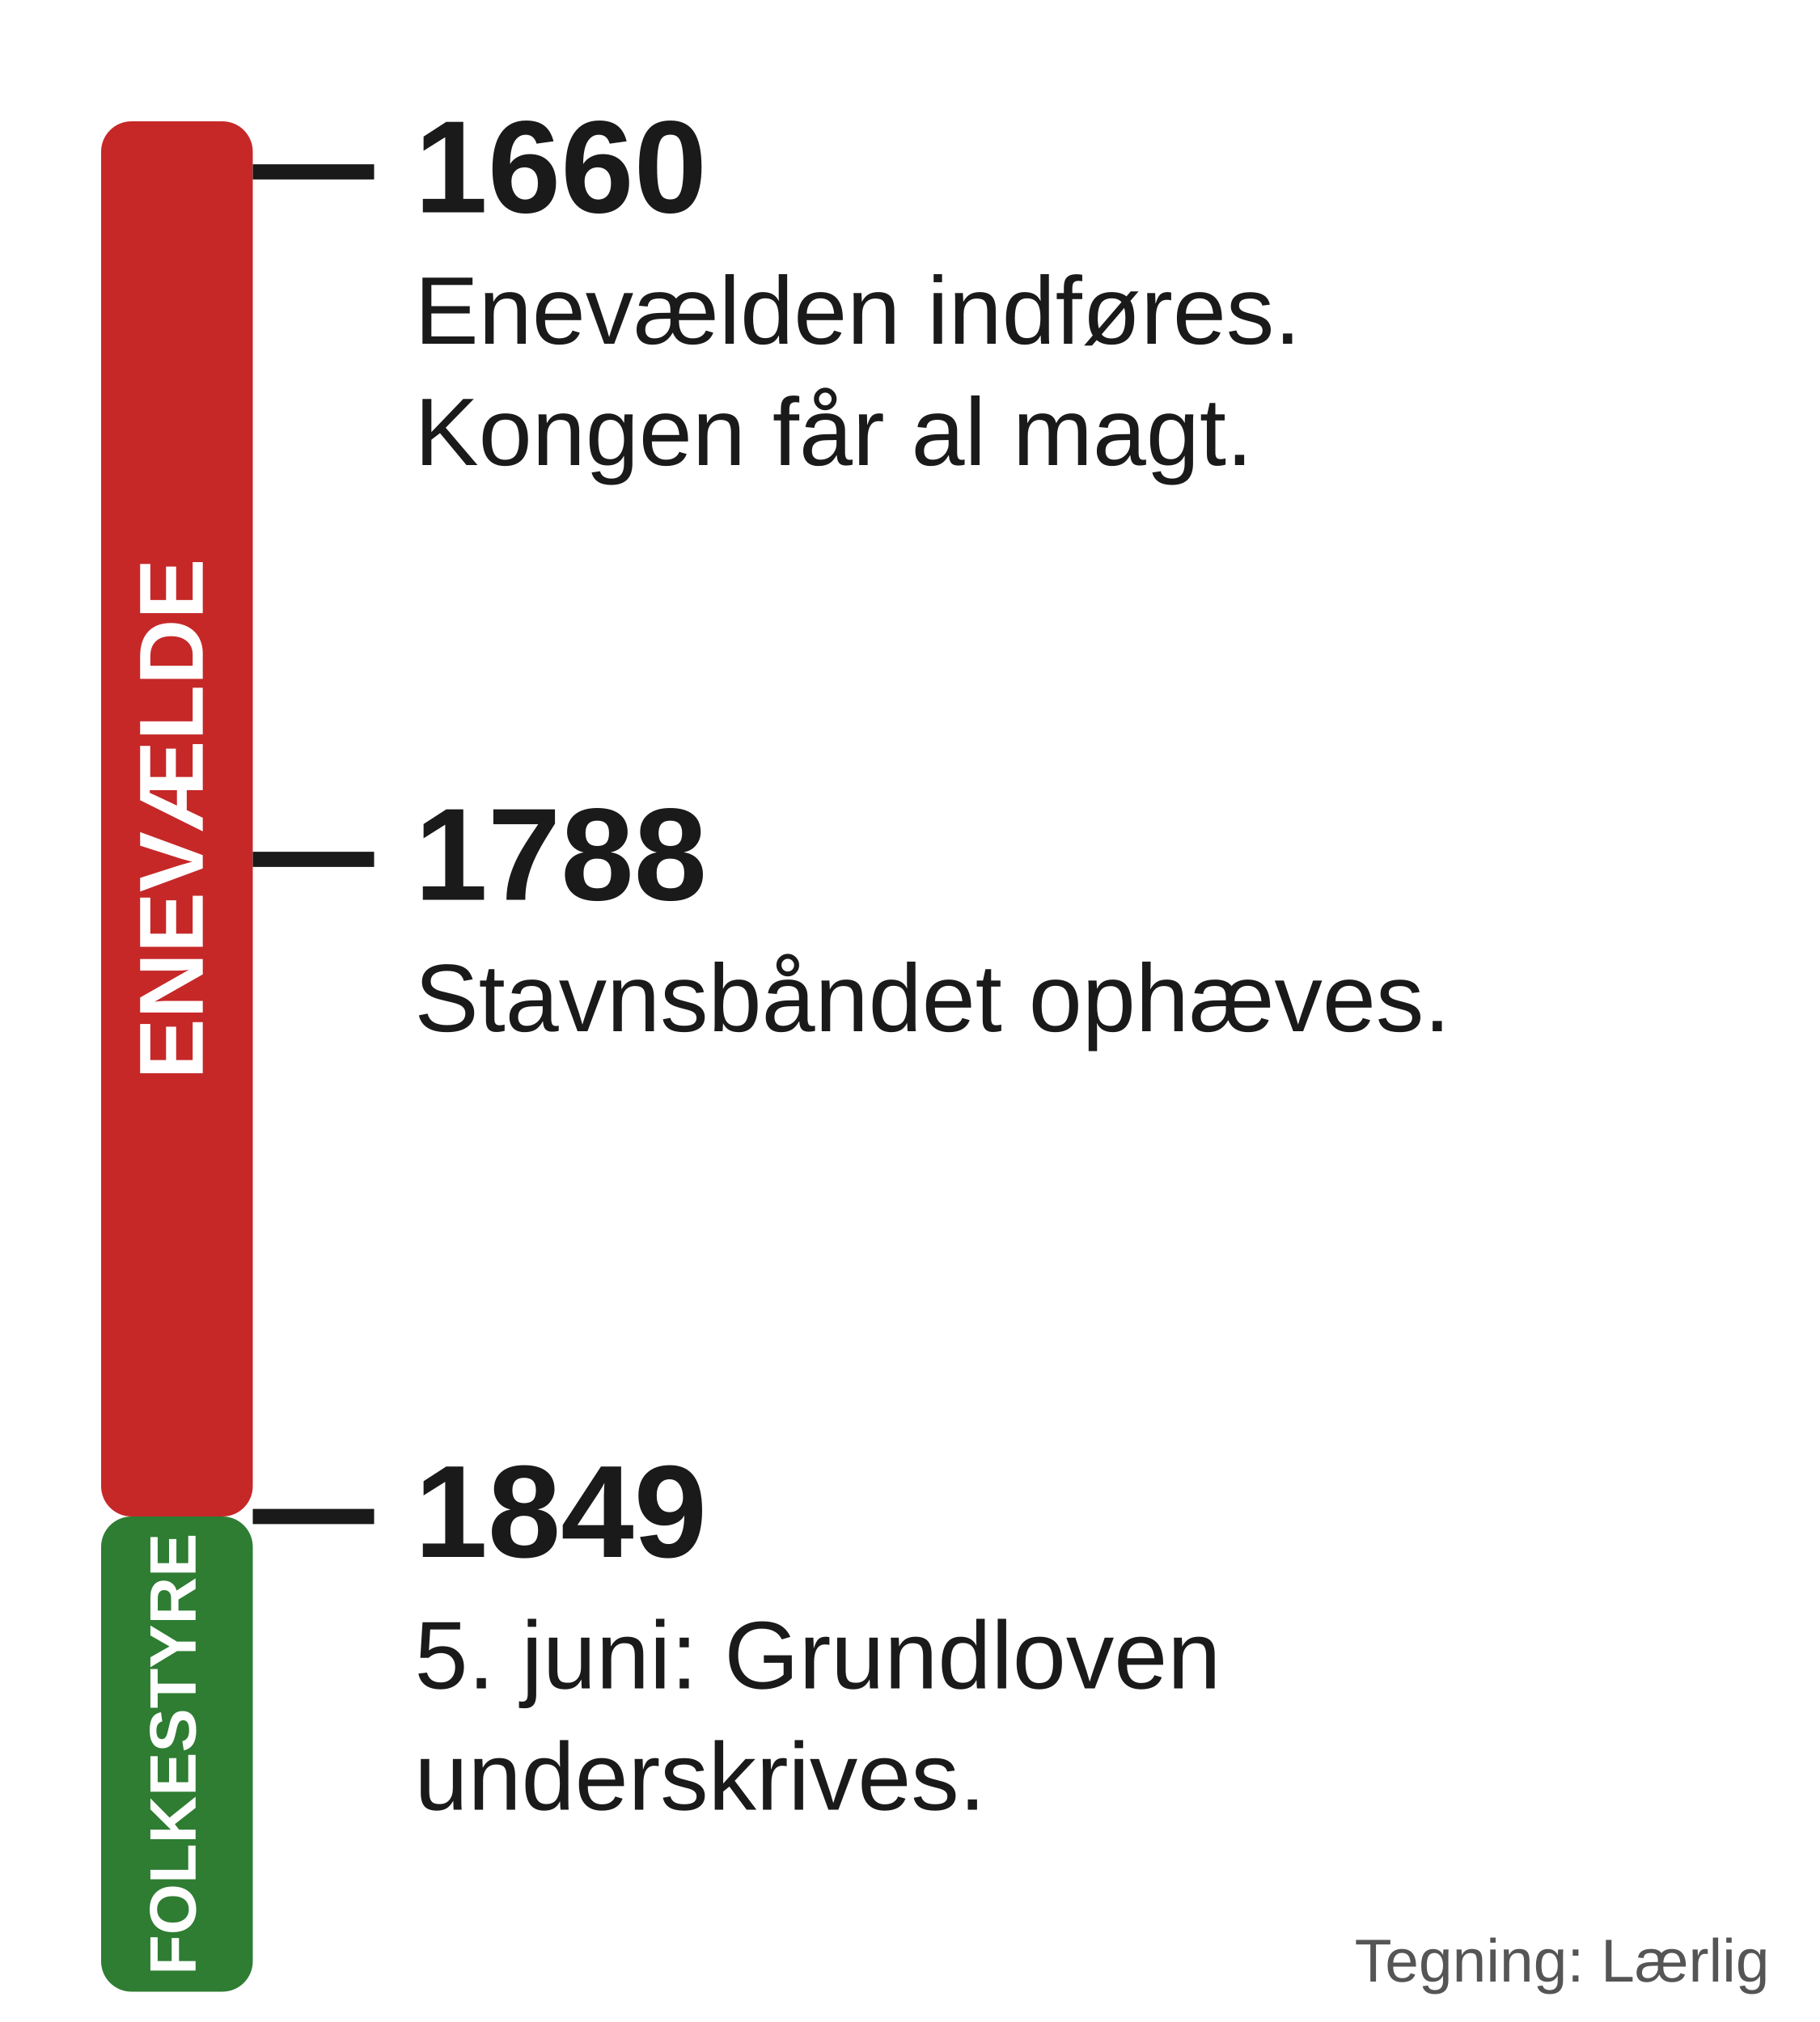
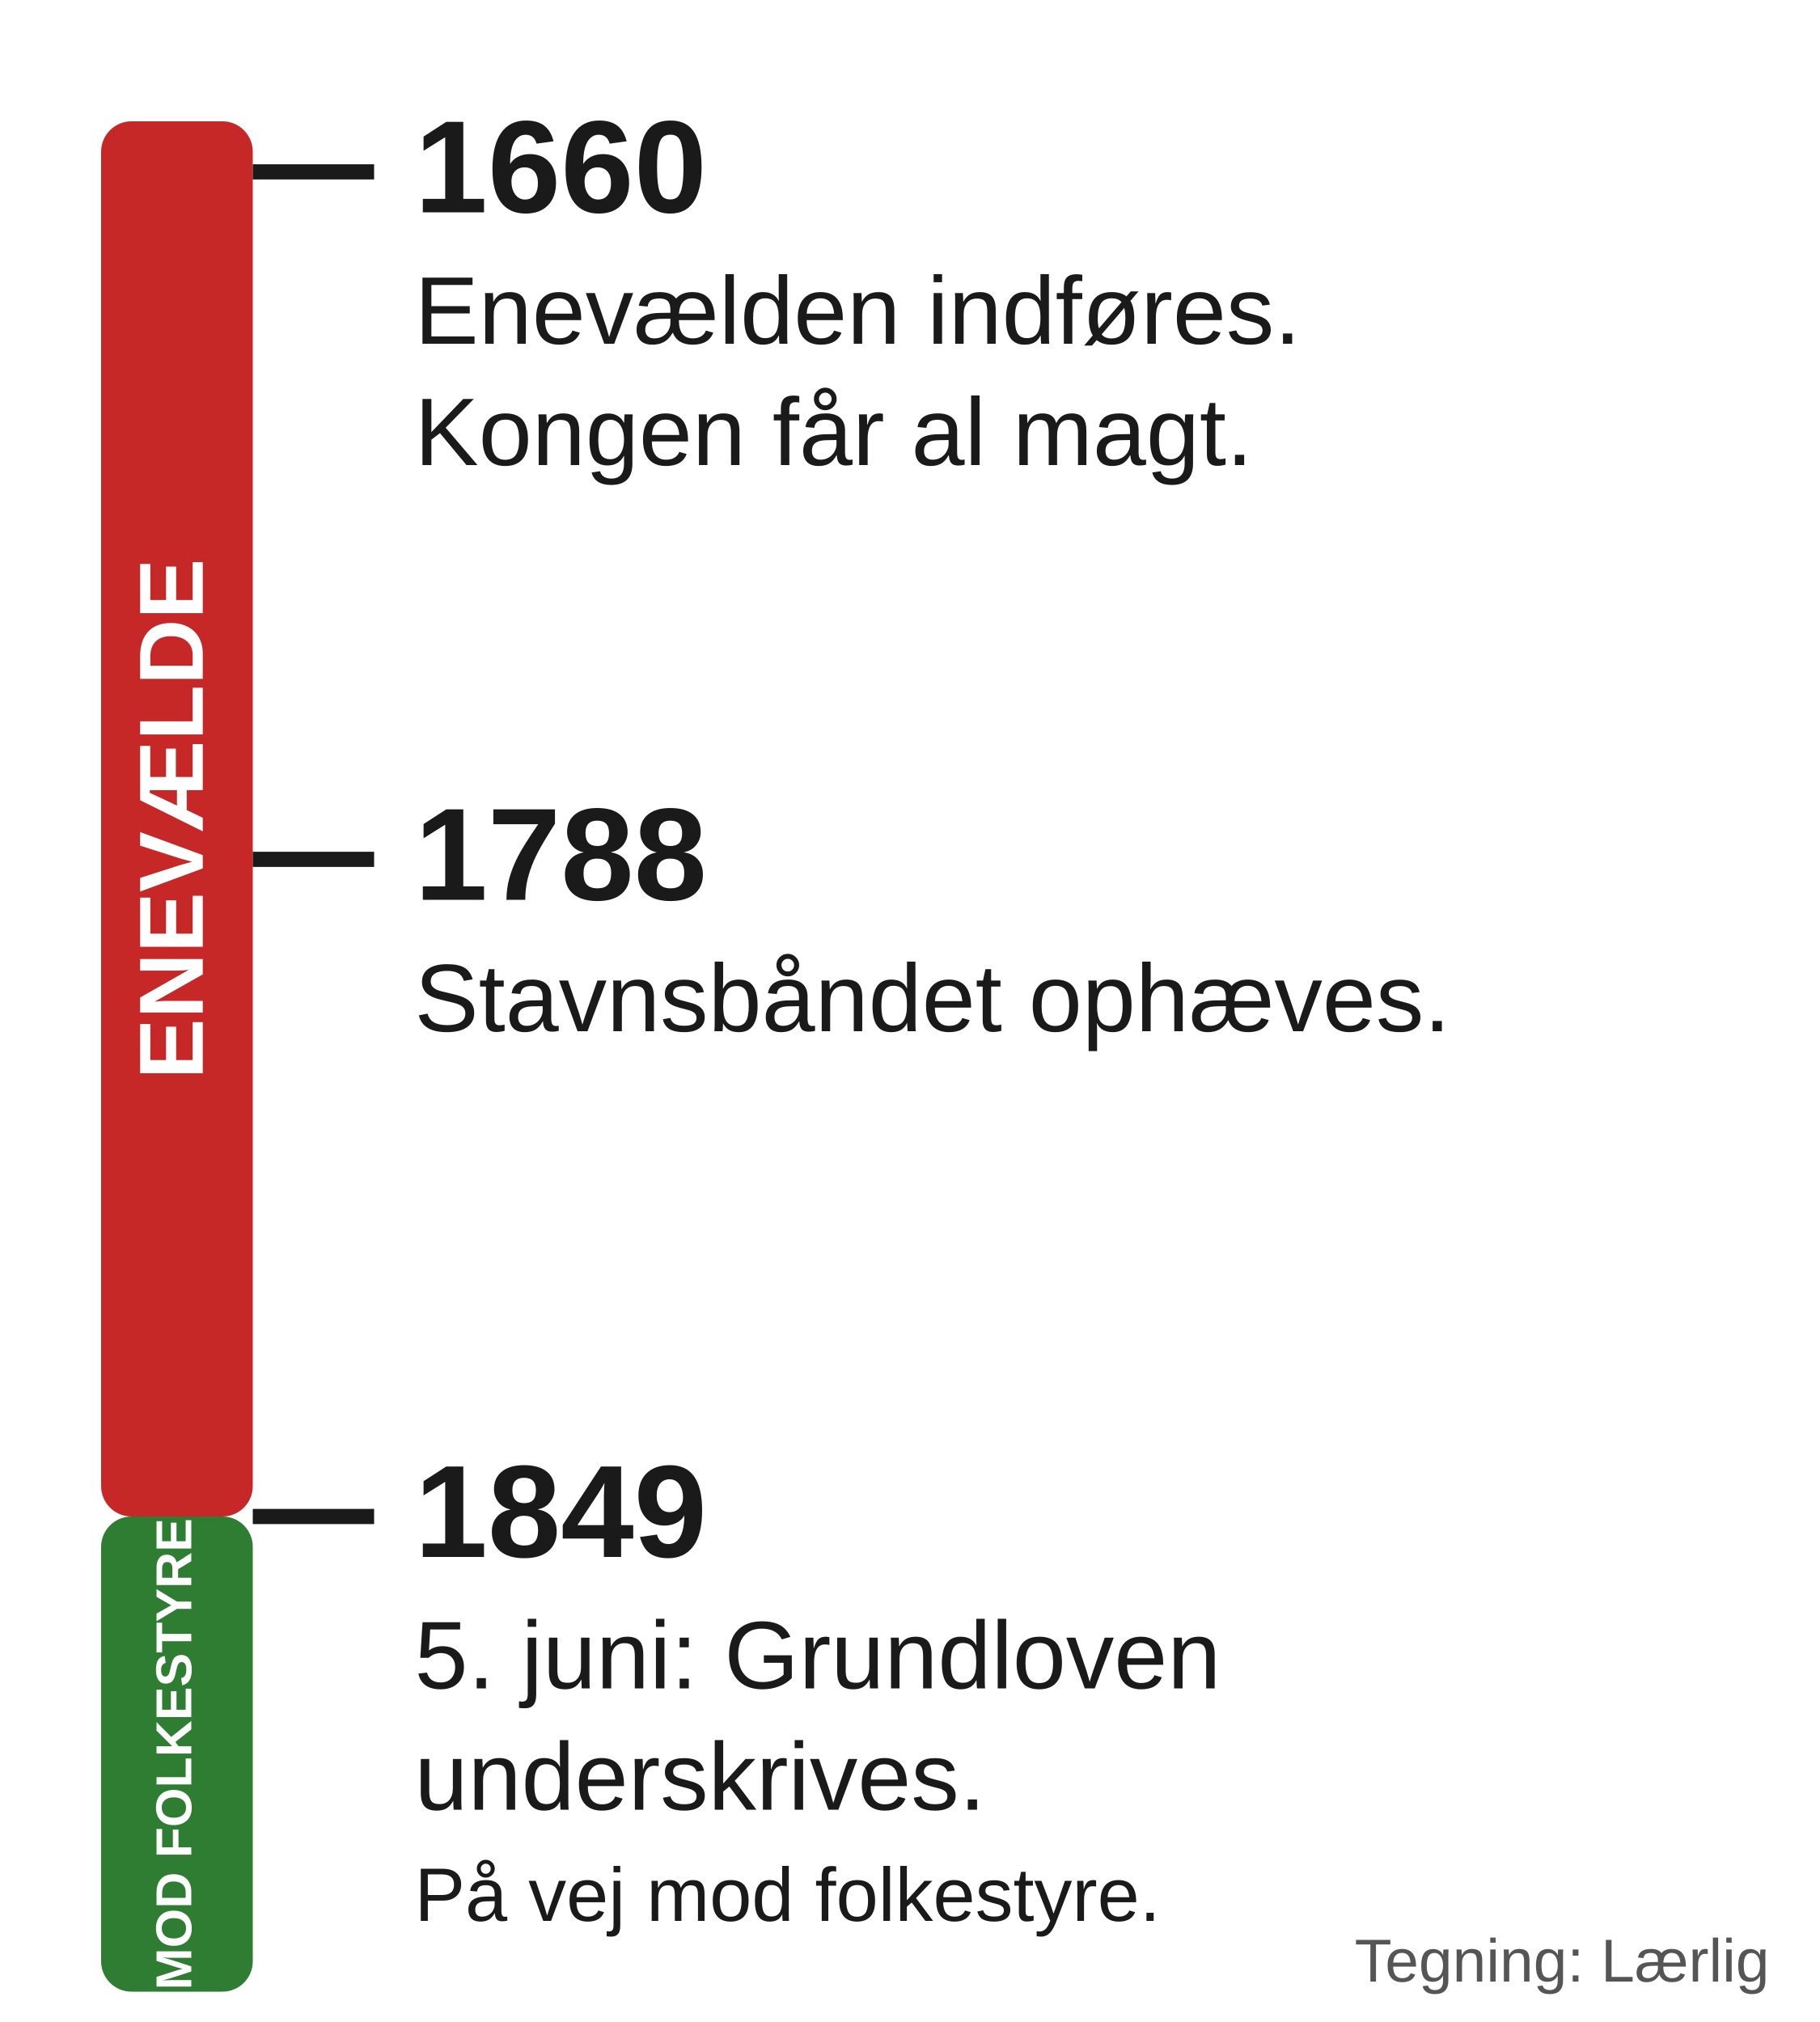
<svg xmlns="http://www.w3.org/2000/svg" viewBox="0 0 360 400" width="360" height="400" role="img" aria-labelledby="t d">
  <rect width="360" height="400" fill="#ffffff" />
  <g font-family="Arial, Helvetica, sans-serif">
    <rect x="20" y="24" width="30" height="276" rx="6" fill="#c62828" />
    <rect x="20" y="300" width="30" height="94" rx="6" fill="#2e7d32" />
    <text x="35" y="162" font-size="18" font-weight="bold" fill="#ffffff" text-anchor="middle" dominant-baseline="middle" transform="rotate(-90 35 162)">ENEVÆLDE</text>
-     <text x="35" y="347" font-size="13" font-weight="bold" fill="#ffffff" text-anchor="middle" dominant-baseline="middle" transform="rotate(-90 35 347)">FOLKESTYRE</text>
+     <text x="35" y="347" font-size="10" font-weight="bold" fill="#ffffff" text-anchor="middle" dominant-baseline="middle" textLength="84" lengthAdjust="spacingAndGlyphs" transform="rotate(-90 35 347)">MOD FOLKESTYRE</text>
    <line x1="50" y1="34" x2="74" y2="34" stroke="#1a1a1a" stroke-width="3" />
    <text x="82" y="42" font-size="26" font-weight="bold" fill="#1a1a1a">1660</text>
    <text x="82" y="68" font-size="19" fill="#1a1a1a">Enevælden indføres.</text>
    <text x="82" y="92" font-size="19" fill="#1a1a1a">Kongen får al magt.</text>
    <line x1="50" y1="170" x2="74" y2="170" stroke="#1a1a1a" stroke-width="3" />
    <text x="82" y="178" font-size="26" font-weight="bold" fill="#1a1a1a">1788</text>
    <text x="82" y="204" font-size="19" fill="#1a1a1a">Stavnsbåndet ophæves.</text>
    <line x1="50" y1="300" x2="74" y2="300" stroke="#1a1a1a" stroke-width="3" />
    <text x="82" y="308" font-size="26" font-weight="bold" fill="#1a1a1a">1849</text>
    <text x="82" y="334" font-size="19" fill="#1a1a1a">5. juni: Grundloven</text>
    <text x="82" y="358" font-size="19" fill="#1a1a1a">underskrives.</text>
+     <text x="82" y="380" font-size="15" fill="#1a1a1a">På vej mod folkestyre.</text>
    <text x="350" y="392" font-size="12" fill="#555555" text-anchor="end">Tegning: Lærlig</text>
  </g>
</svg>
